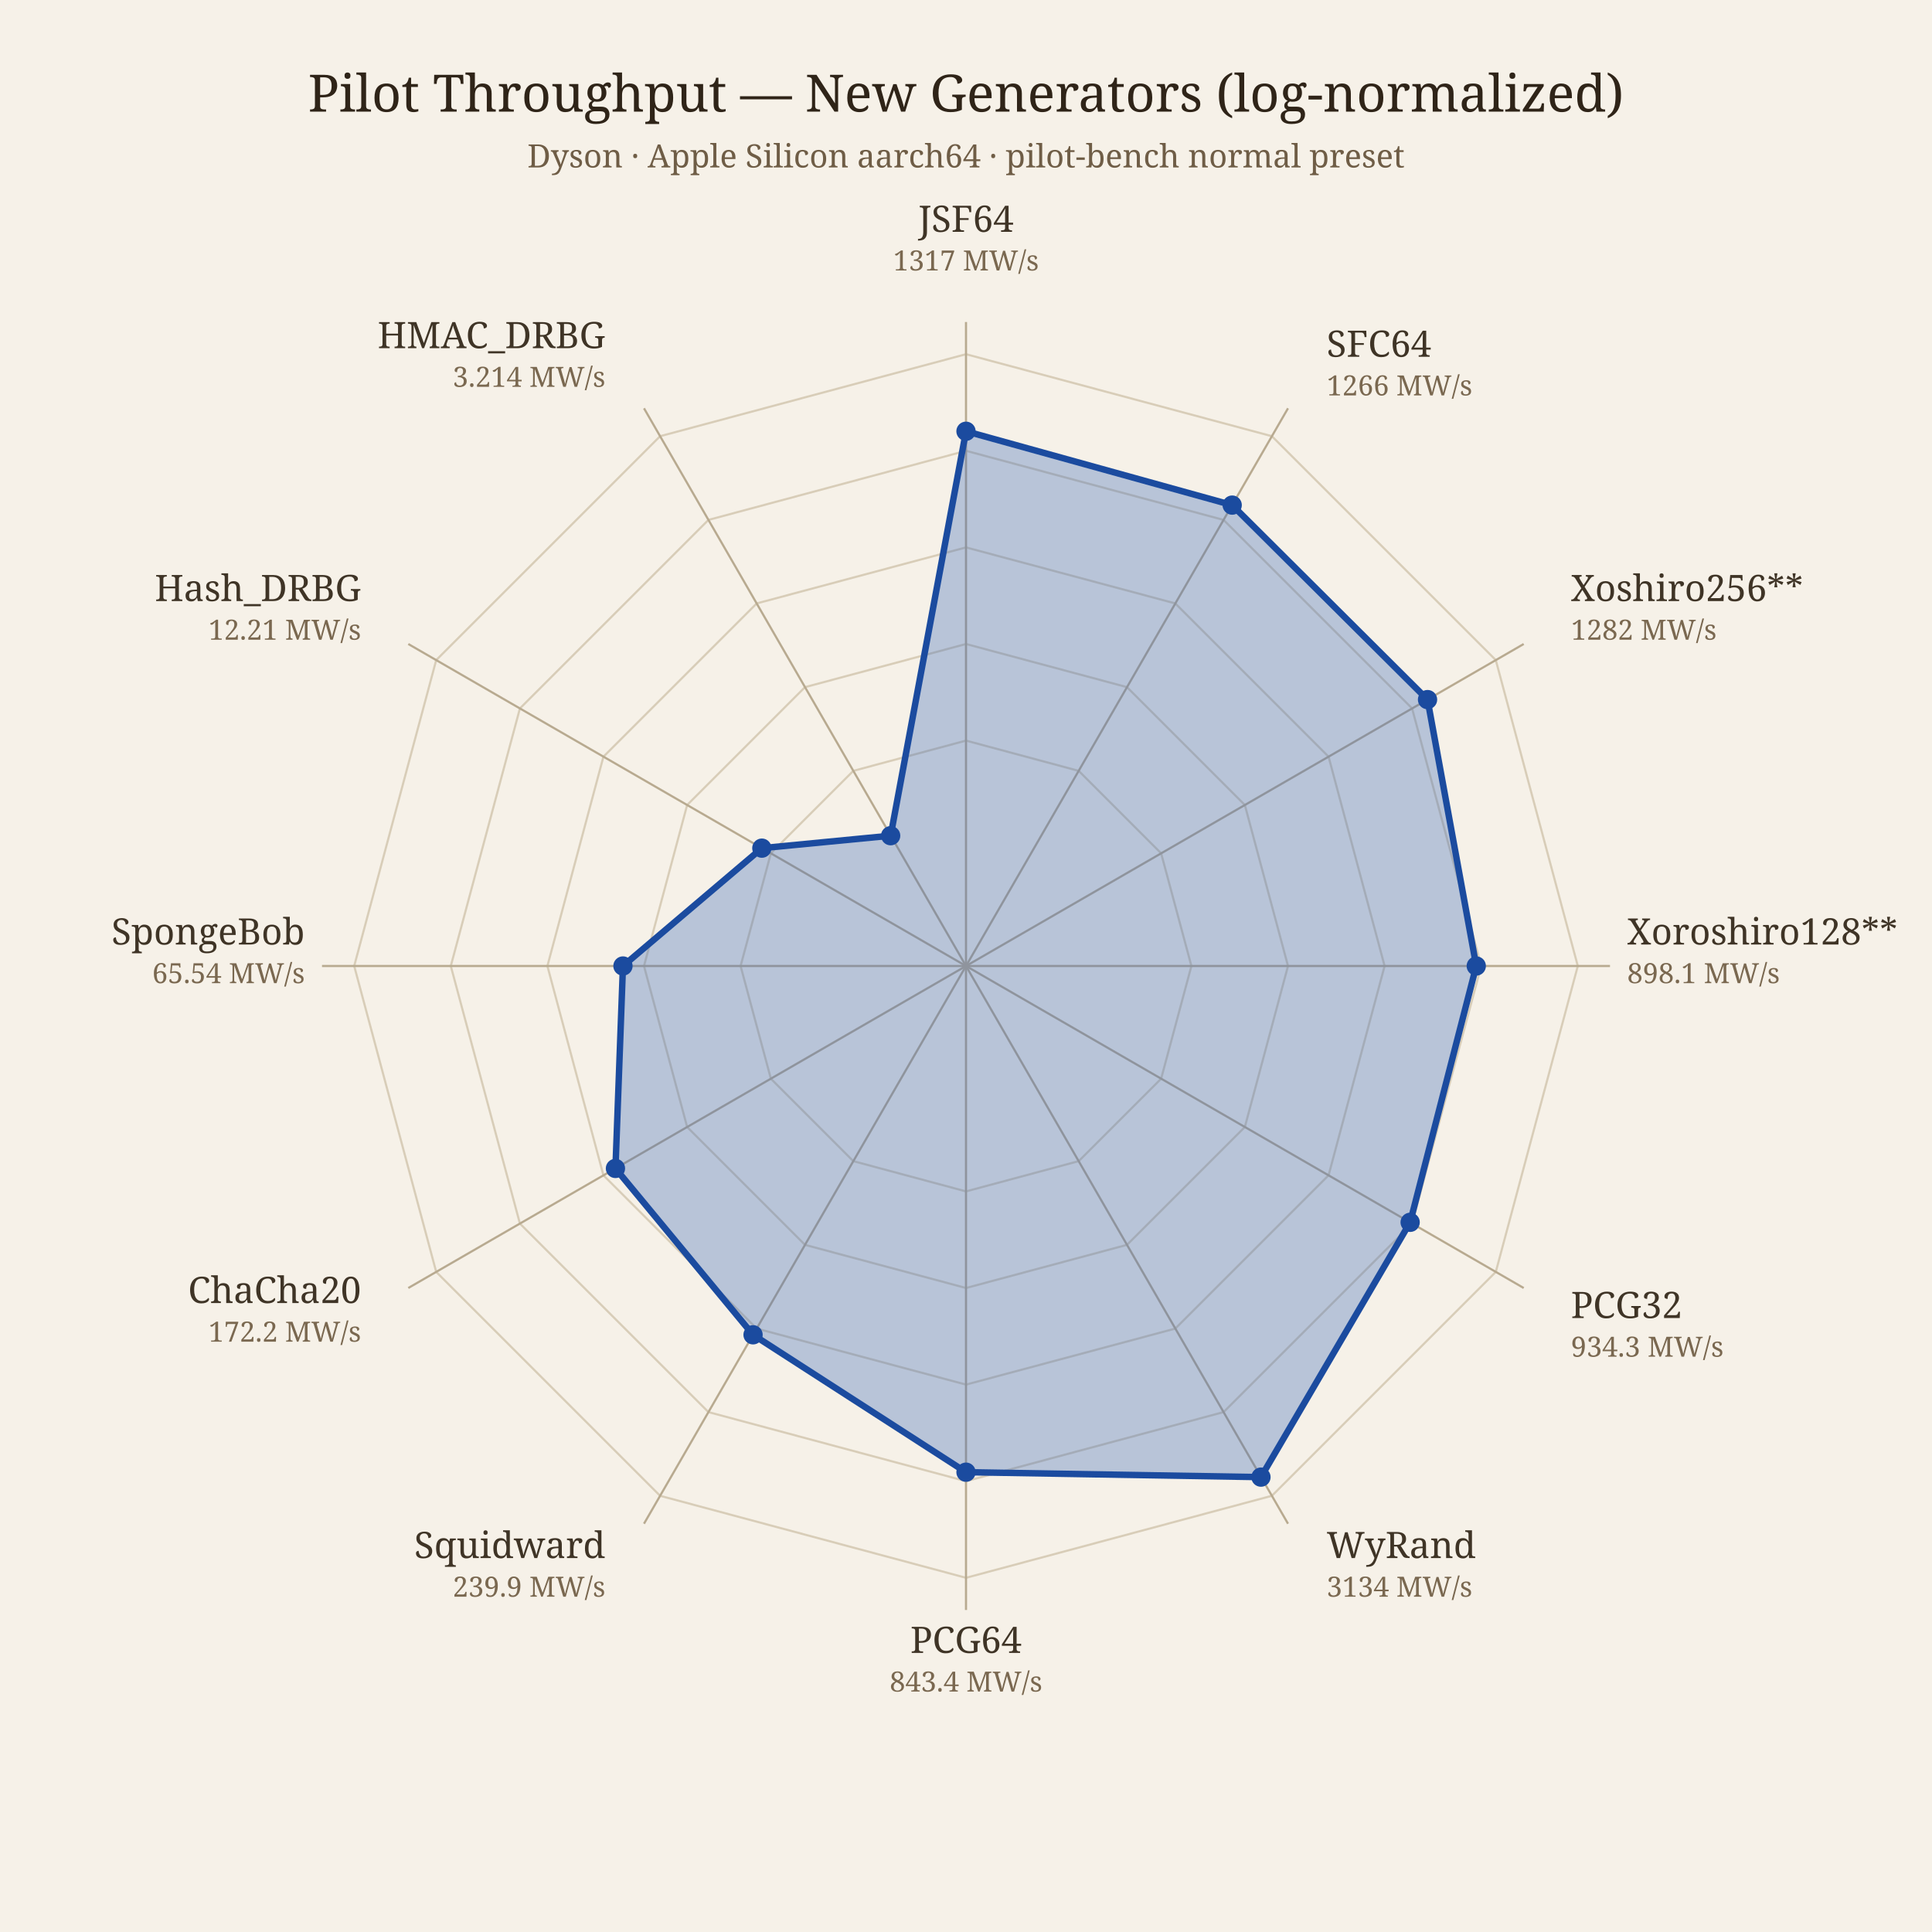
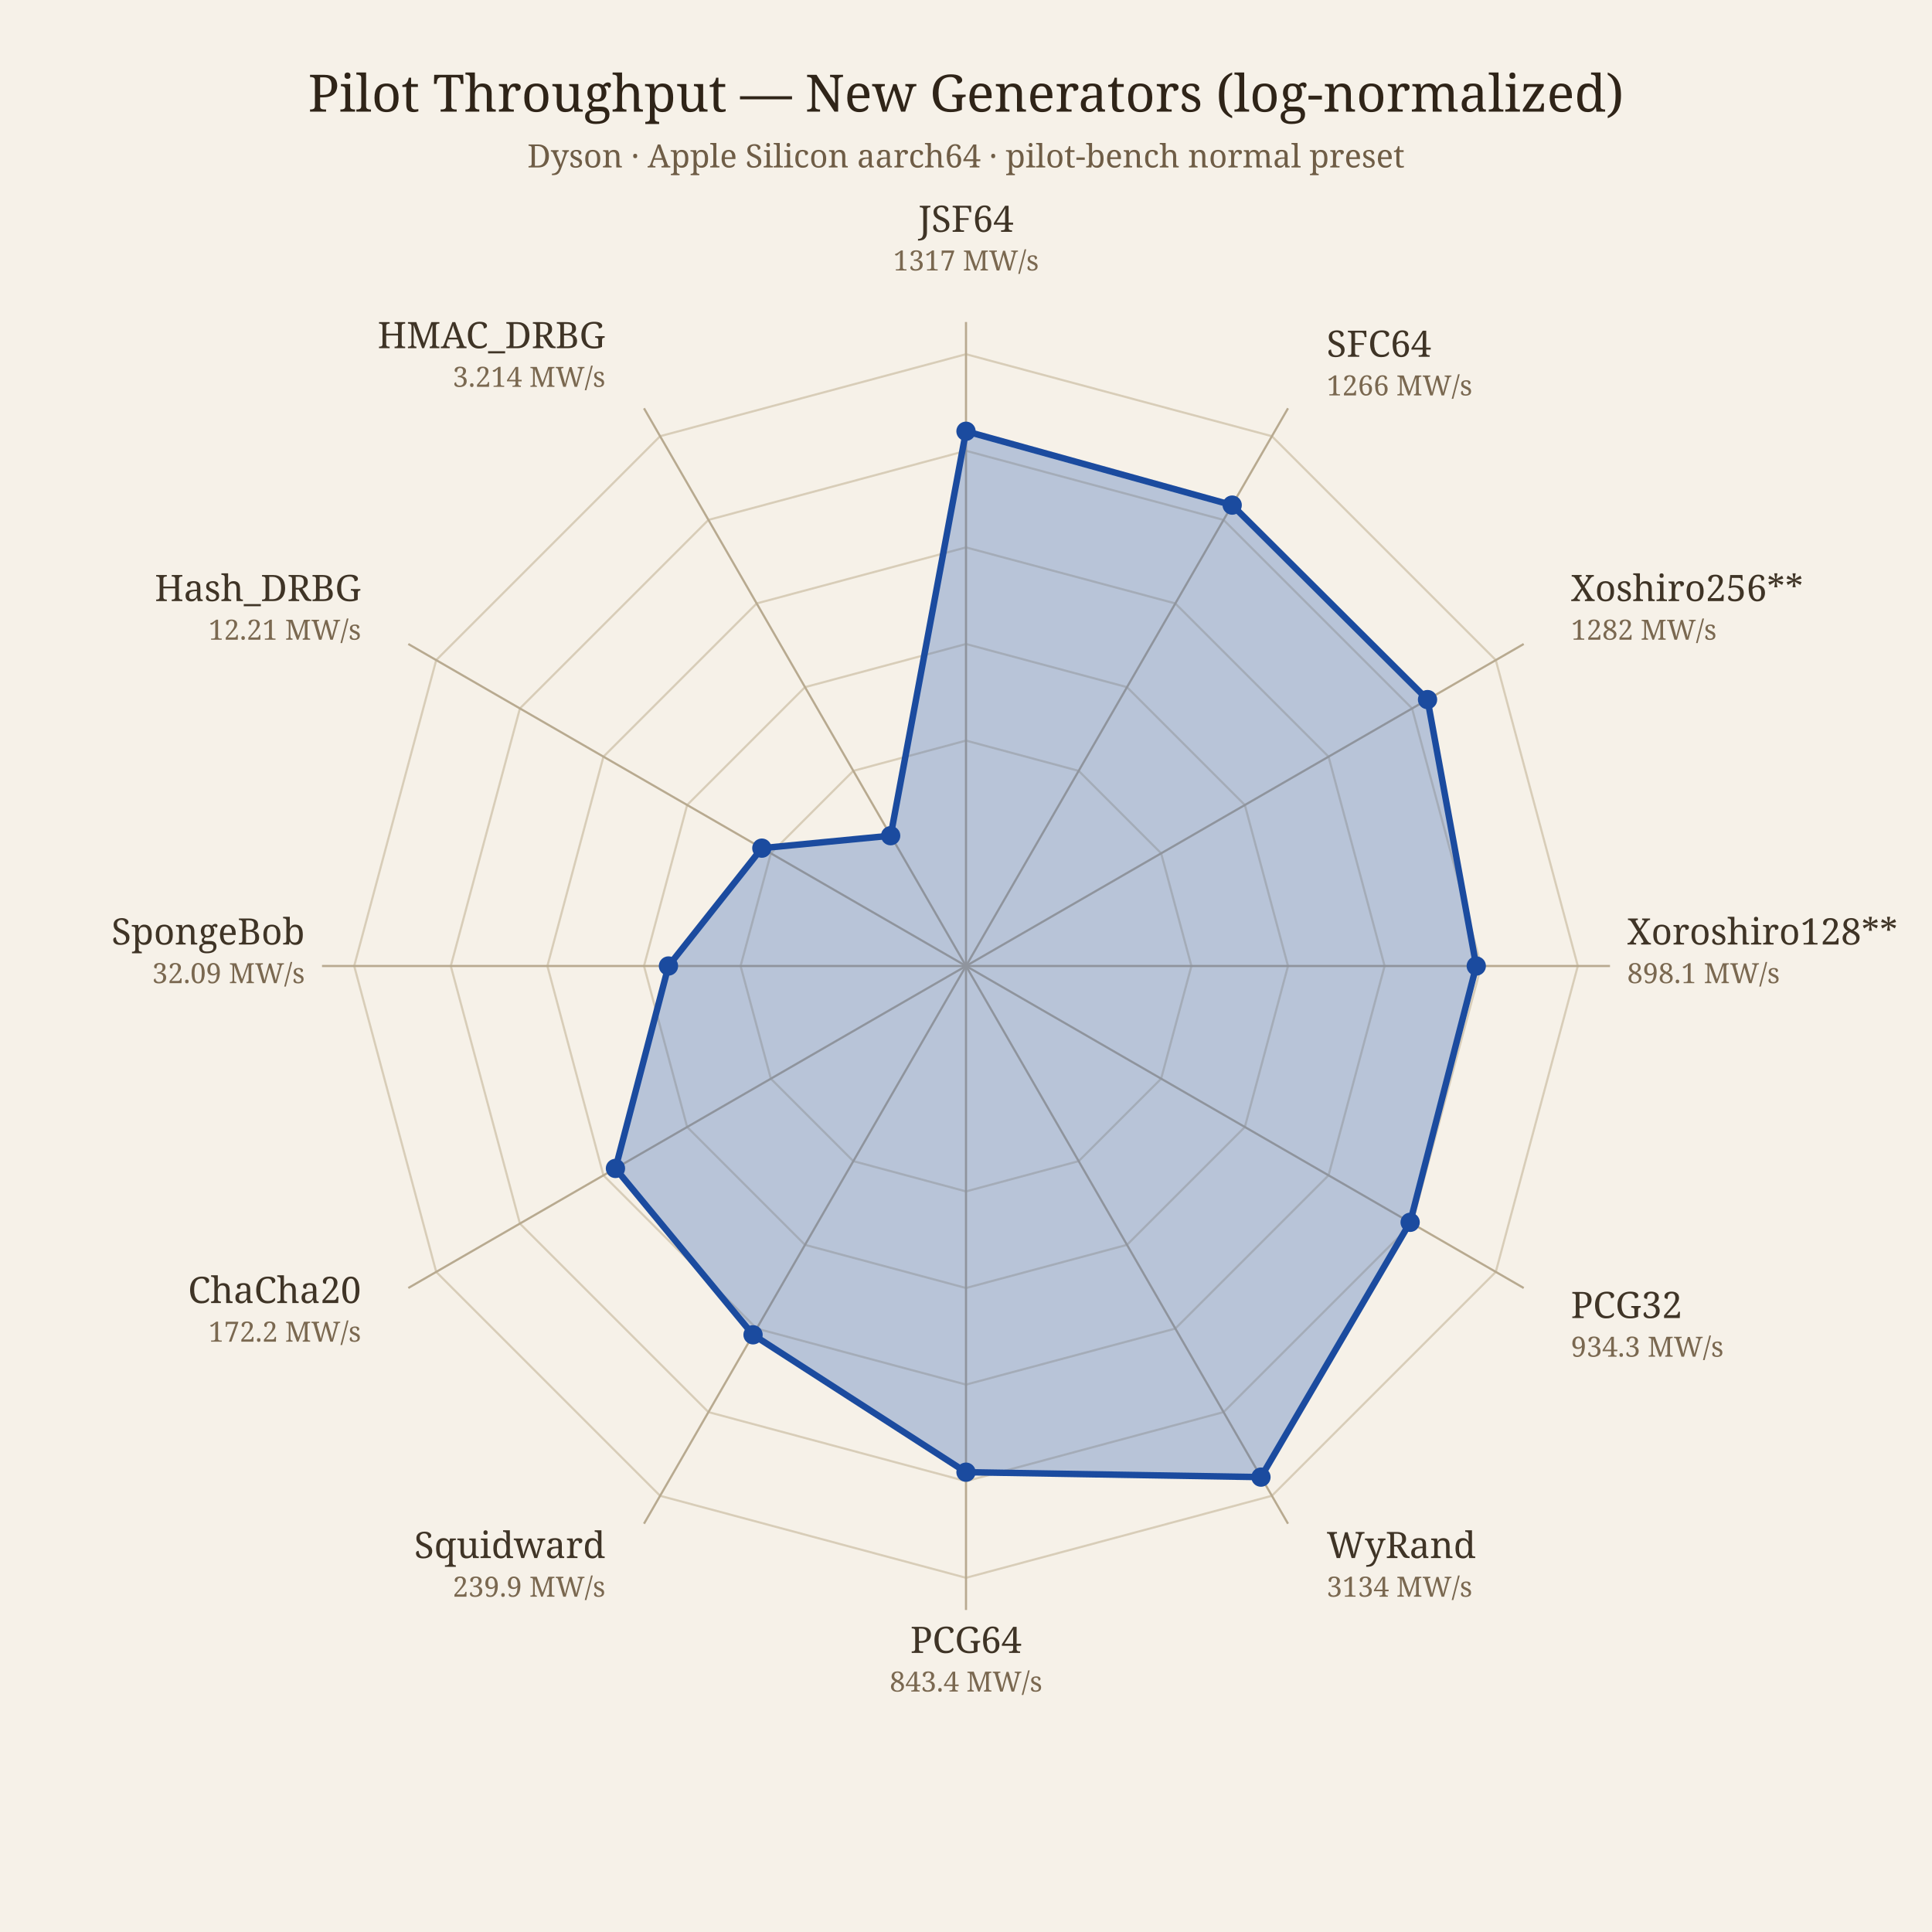
<svg xmlns="http://www.w3.org/2000/svg" width="900" height="900" viewBox="0 0 900 900">
  <rect width="100%" height="100%" fill="#f6f1e8" />
  <g stroke="#d8cdb8" fill="none">
    <polygon points="450.0,345.0 502.5,359.1 540.9,397.5 555.0,450.0 540.9,502.5 502.5,540.9 450.0,555.0 397.5,540.9 359.1,502.5 345.0,450.0 359.1,397.5 397.5,359.1" stroke-width="1" />
    <polygon points="450.0,300.0 525.0,320.1 579.9,375.0 600.0,450.0 579.9,525.0 525.0,579.9 450.0,600.0 375.0,579.9 320.1,525.0 300.0,450.0 320.1,375.0 375.0,320.1" stroke-width="1" />
    <polygon points="450.0,255.0 547.5,281.1 618.9,352.5 645.0,450.0 618.9,547.5 547.5,618.9 450.0,645.0 352.5,618.9 281.1,547.5 255.0,450.0 281.1,352.5 352.5,281.1" stroke-width="1" />
    <polygon points="450.0,210.0 570.0,242.2 657.8,330.0 690.0,450.0 657.8,570.0 570.0,657.8 450.0,690.0 330.0,657.8 242.2,570.0 210.0,450.0 242.2,330.0 330.0,242.2" stroke-width="1" />
    <polygon points="450.0,165.0 592.5,203.2 696.8,307.5 735.0,450.0 696.8,592.5 592.5,696.8 450.0,735.0 307.5,696.8 203.2,592.5 165.0,450.0 203.2,307.5 307.5,203.2" stroke-width="1" />
  </g>
  <g stroke="#b8aa90" stroke-width="1">
    <line x1="450" y1="450" x2="450.0" y2="150.0" />
    <line x1="450" y1="450" x2="600.0" y2="190.2" />
    <line x1="450" y1="450" x2="709.8" y2="300.0" />
    <line x1="450" y1="450" x2="750.0" y2="450.0" />
    <line x1="450" y1="450" x2="709.8" y2="600.0" />
    <line x1="450" y1="450" x2="600.0" y2="709.8" />
    <line x1="450" y1="450" x2="450.0" y2="750.0" />
    <line x1="450" y1="450" x2="300.0" y2="709.8" />
    <line x1="450" y1="450" x2="190.2" y2="600.0" />
    <line x1="450" y1="450" x2="150.0" y2="450.0" />
    <line x1="450" y1="450" x2="190.2" y2="300.0" />
    <line x1="450" y1="450" x2="300.0" y2="190.2" />
  </g>
-   <polygon points="450.0,200.9 574.0,235.3 665.0,325.9 687.7,450.0 656.9,569.4 587.4,688.1 450.0,685.8 350.8,621.8 286.7,544.3 290.2,450.0 354.9,395.1 414.9,389.3" fill="#3c6bb855" stroke="#1b4b9f" stroke-width="3" />
+   <polygon points="450.0,200.9 574.0,235.3 665.0,325.9 687.7,450.0 656.9,569.4 587.4,688.1 450.0,685.8 350.8,621.8 286.7,544.3 311.4,450.0 354.9,395.1 414.9,389.3" fill="#3c6bb855" stroke="#1b4b9f" stroke-width="3" />
  <g fill="#1b4b9f">
    <circle cx="450.0" cy="200.9" r="4.5" />
    <circle cx="574.0" cy="235.3" r="4.5" />
    <circle cx="665.0" cy="325.9" r="4.5" />
    <circle cx="687.7" cy="450.0" r="4.5" />
    <circle cx="656.9" cy="569.4" r="4.5" />
    <circle cx="587.4" cy="688.1" r="4.5" />
    <circle cx="450.0" cy="685.8" r="4.5" />
    <circle cx="350.8" cy="621.8" r="4.5" />
    <circle cx="286.7" cy="544.3" r="4.5" />
-     <circle cx="290.2" cy="450.0" r="4.5" />
+     <circle cx="311.4" cy="450.0" r="4.5" />
    <circle cx="354.9" cy="395.1" r="4.5" />
    <circle cx="414.9" cy="389.3" r="4.5" />
  </g>
  <g font-family="Georgia, serif" font-size="17" fill="#3f3426">
    <text x="450.0" y="108.0" text-anchor="middle">JSF64</text>
    <text x="450.0" y="126.0" text-anchor="middle" font-size="13" fill="#7a6850">1317 MW/s</text>
    <text x="618.0" y="166.2" text-anchor="start">SFC64</text>
    <text x="618.0" y="184.2" text-anchor="start" font-size="13" fill="#7a6850">1266 MW/s</text>
    <text x="731.8" y="280.0" text-anchor="start">Xoshiro256**</text>
    <text x="731.8" y="298.0" text-anchor="start" font-size="13" fill="#7a6850">1282 MW/s</text>
    <text x="758.0" y="440.0" text-anchor="start">Xoroshiro128**</text>
    <text x="758.0" y="458.0" text-anchor="start" font-size="13" fill="#7a6850">898.1 MW/s</text>
    <text x="731.8" y="614.0" text-anchor="start">PCG32</text>
    <text x="731.8" y="632.0" text-anchor="start" font-size="13" fill="#7a6850">934.3 MW/s</text>
    <text x="618.0" y="725.8" text-anchor="start">WyRand</text>
    <text x="618.0" y="743.8" text-anchor="start" font-size="13" fill="#7a6850">3134 MW/s</text>
    <text x="450.0" y="770.0" text-anchor="middle">PCG64</text>
    <text x="450.0" y="788.0" text-anchor="middle" font-size="13" fill="#7a6850">843.4 MW/s</text>
    <text x="282.0" y="725.8" text-anchor="end">Squidward</text>
    <text x="282.0" y="743.8" text-anchor="end" font-size="13" fill="#7a6850">239.9 MW/s</text>
    <text x="168.2" y="607.0" text-anchor="end">ChaCha20</text>
    <text x="168.2" y="625.0" text-anchor="end" font-size="13" fill="#7a6850">172.2 MW/s</text>
    <text x="142.0" y="440.0" text-anchor="end">SpongeBob</text>
-     <text x="142.0" y="458.0" text-anchor="end" font-size="13" fill="#7a6850">65.54 MW/s</text>
+     <text x="142.0" y="458.0" text-anchor="end" font-size="13" fill="#7a6850">32.09 MW/s</text>
    <text x="168.2" y="280.0" text-anchor="end">Hash_DRBG</text>
    <text x="168.2" y="298.0" text-anchor="end" font-size="13" fill="#7a6850">12.21 MW/s</text>
    <text x="282.0" y="162.2" text-anchor="end">HMAC_DRBG</text>
    <text x="282.0" y="180.2" text-anchor="end" font-size="13" fill="#7a6850">3.214 MW/s</text>
  </g>
  <text x="450" y="52" text-anchor="middle" font-family="Georgia, serif" font-size="24" fill="#2f2418">Pilot Throughput — New Generators (log-normalized)</text>
  <text x="450" y="78" text-anchor="middle" font-family="Georgia, serif" font-size="15" fill="#6f5d46">Dyson · Apple Silicon aarch64 · pilot-bench normal preset</text>
</svg>
